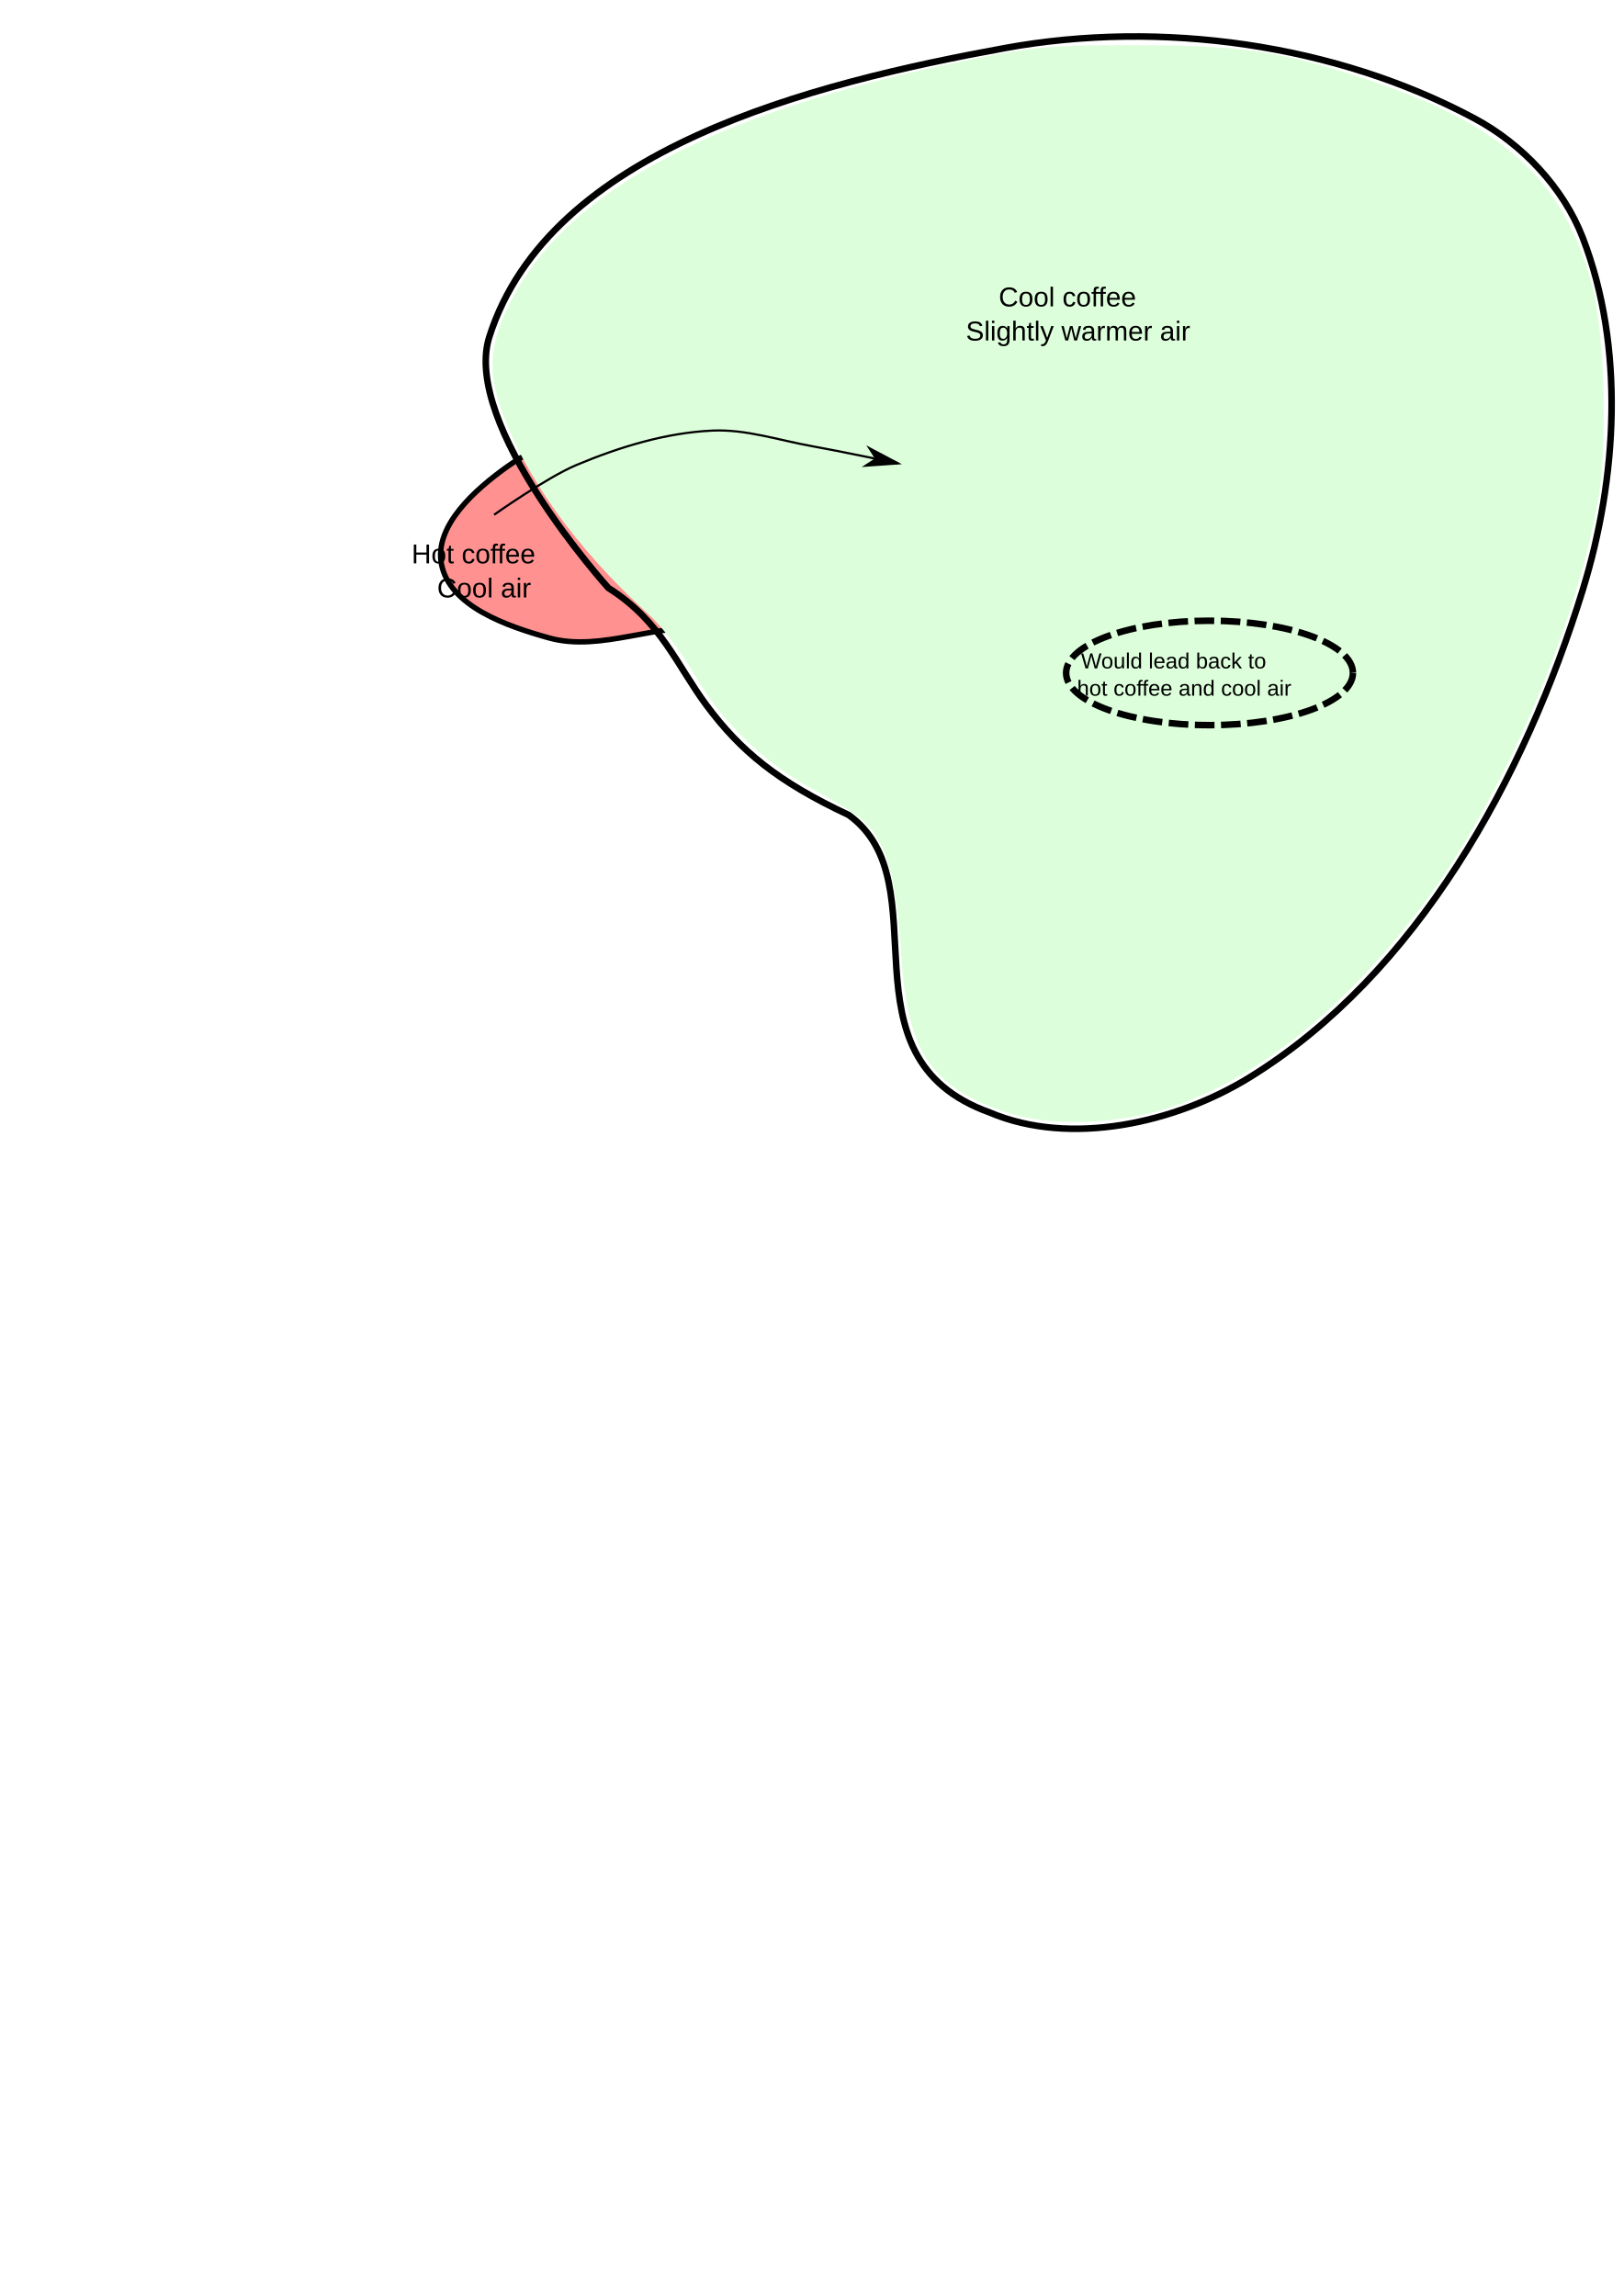
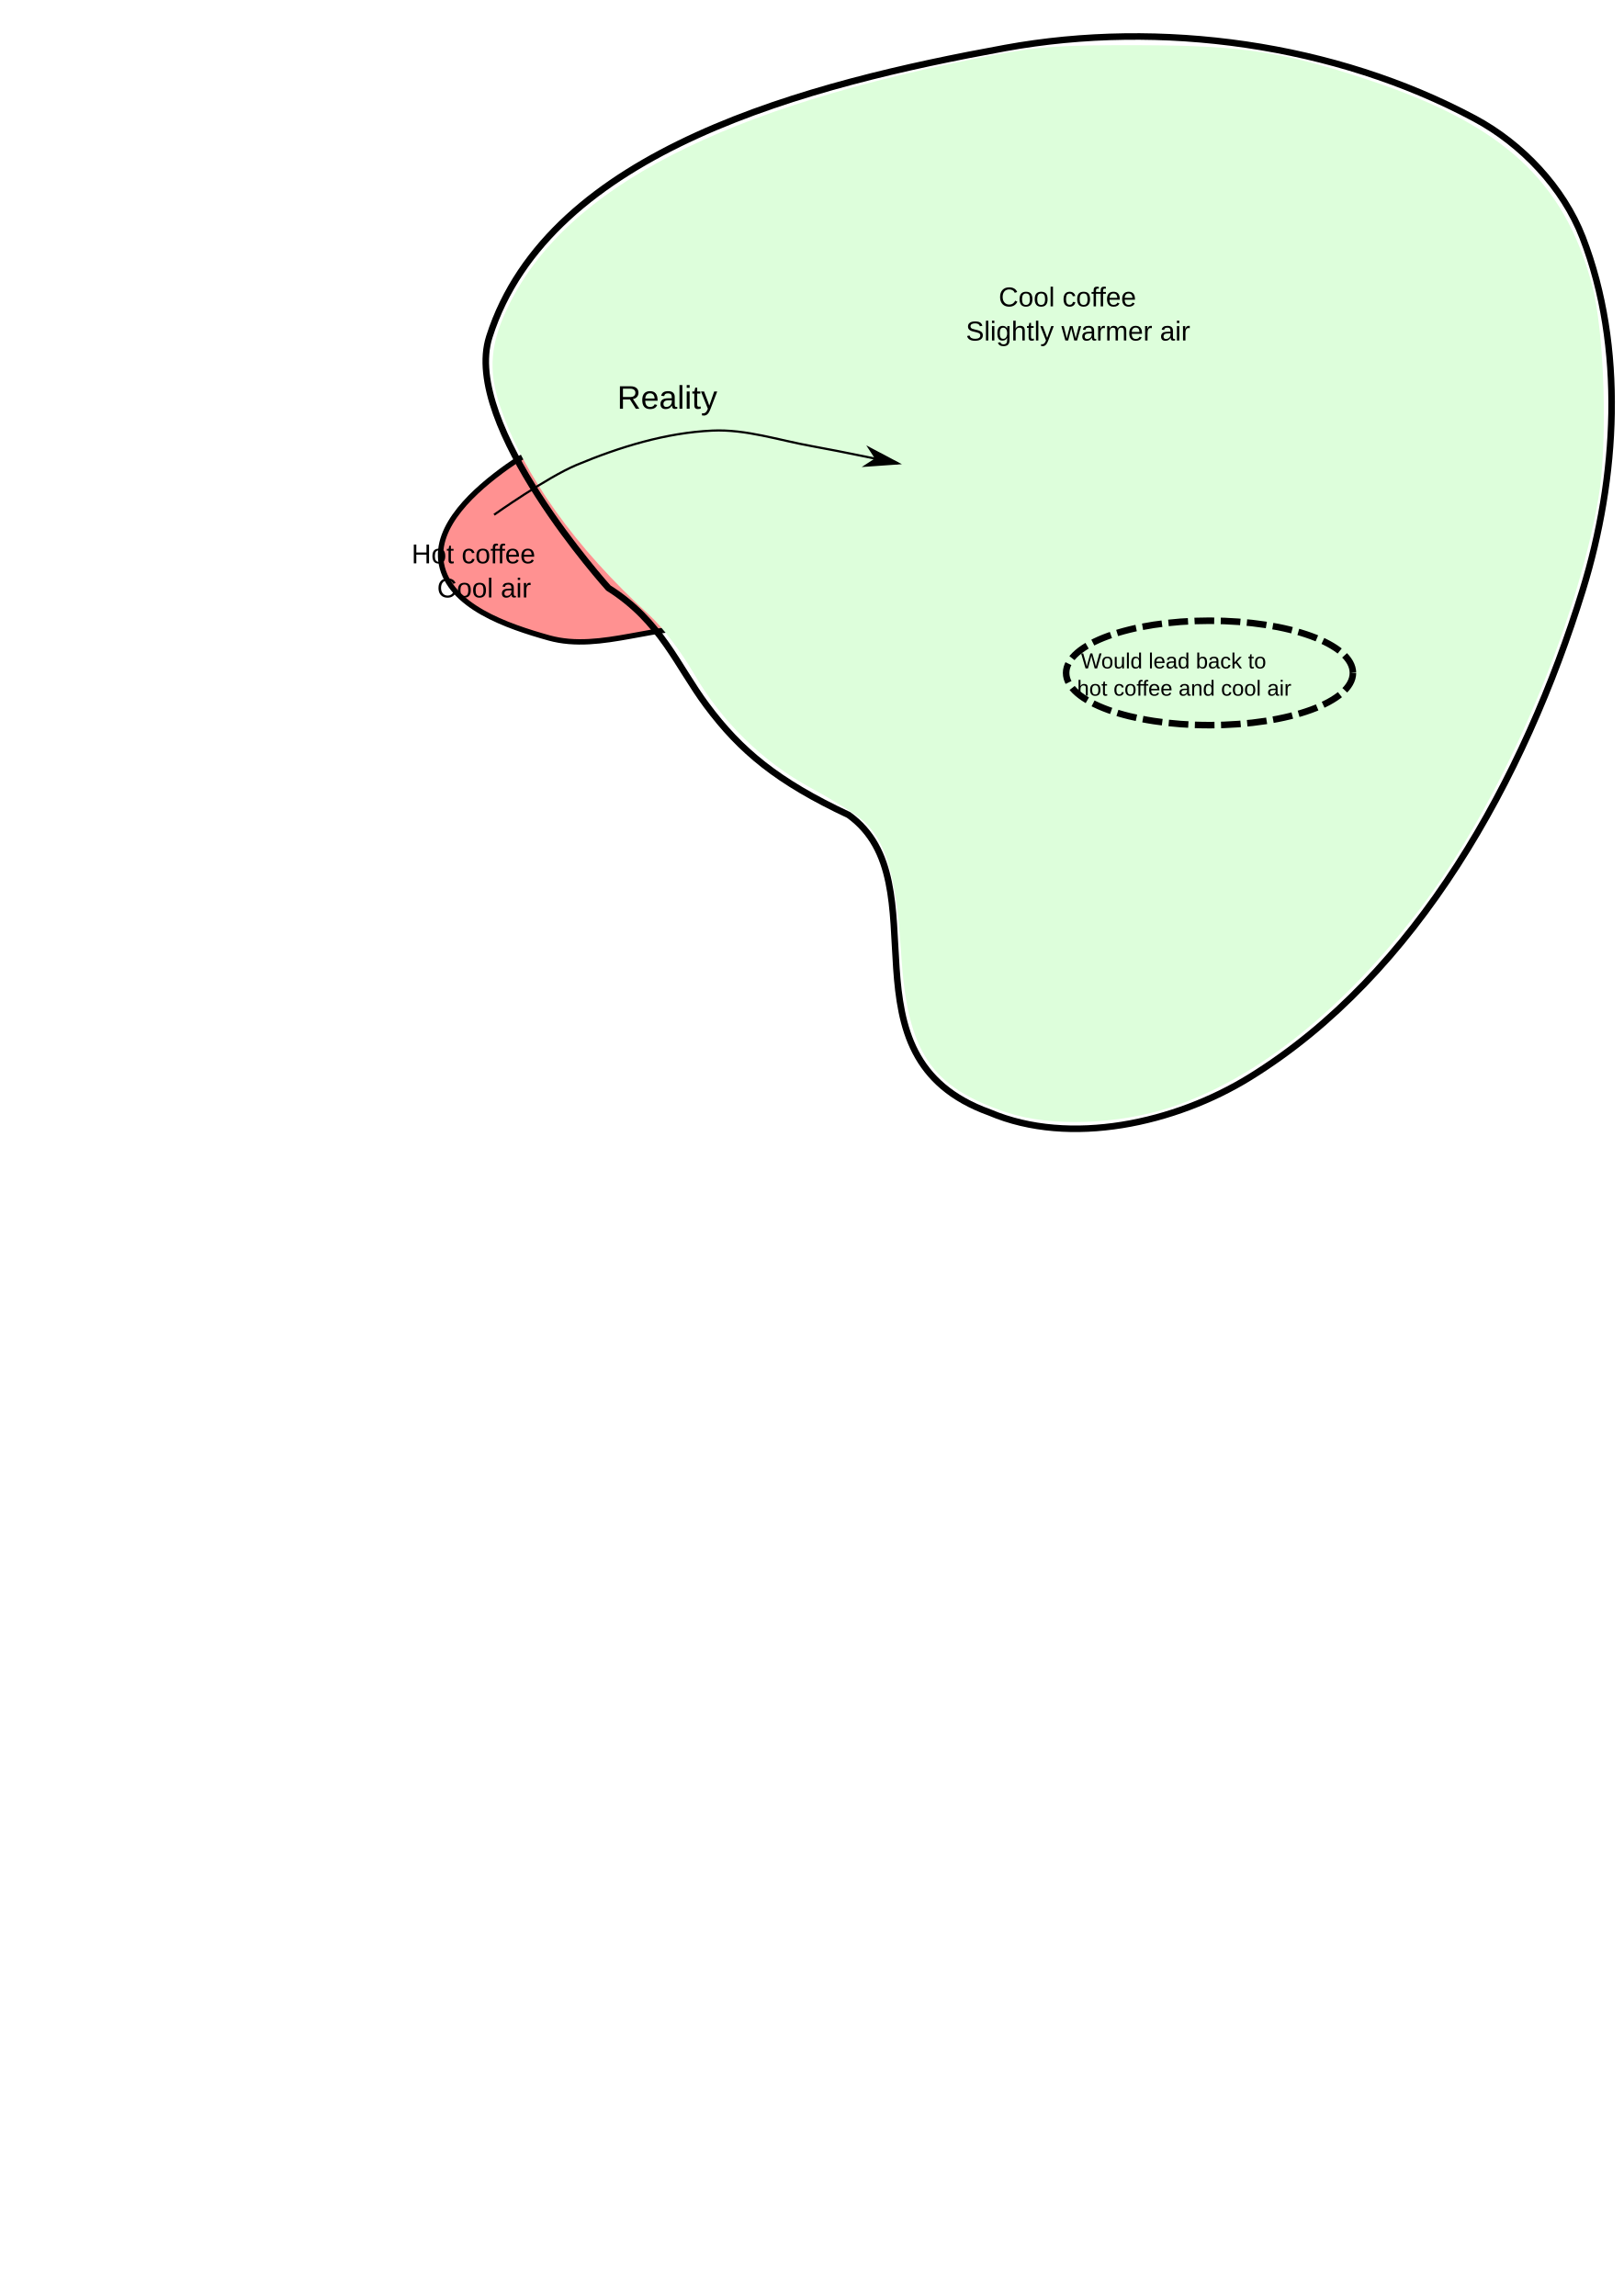
<svg xmlns="http://www.w3.org/2000/svg" width="210mm" height="297mm" viewBox="0 0 744.094 1052.362" id="svg2" version="1.1">
  <defs id="defs4">
    <marker orient="auto" refY="0.0" refX="0.0" id="Arrow1Lend" style="overflow:visible;">
      <path id="path4256" d="M 0.0,0.0 L 5.0,-5.0 L -12.5,0.0 L 5.0,5.0 L 0.0,0.0 z " style="fill-rule:evenodd;stroke:#000000;stroke-width:1pt;stroke-opacity:1;fill:#000000;fill-opacity:1" transform="scale(0.8) rotate(180) translate(12.5,0)" />
    </marker>
  </defs>
  <g id="layer1">
    <path style="fill:#ff9191;fill-opacity:1;fill-rule:evenodd;stroke:#000000;stroke-width:2.464;stroke-linecap:butt;stroke-linejoin:miter;stroke-miterlimit:4;stroke-dasharray:none;stroke-opacity:1" d="m 354.127,250.276 c 0,0 -10.33,-22.36 -19.188,-30.536 -11.733,-10.83 -26.593,-20.572 -42.546,-22.283 -20.659,-2.215 -43.236,4.447 -60.065,16.506 -14.616,10.473 -33.401,27.026 -30.033,44.566 3.729,19.418 29.997,28.453 49.22,33.837 24.118,6.755 50.244,-7.464 75.082,-4.127 23.266,3.126 45.609,32.41 66.739,22.283 7.441,-3.566 26.701,-14.784 8.342,-23.108 -19.45,-8.819 -36.912,-20.206 -47.552,-37.139 z" id="path4179" />
    <path style="fill:none;fill-rule:evenodd;stroke:#000000;stroke-width:3;stroke-linecap:butt;stroke-linejoin:miter;stroke-miterlimit:4;stroke-dasharray:none;stroke-opacity:1" d="m 278.802,269.494 c 0,0 -67.466,-74.695 -54.548,-115.157 C 251.717,68.315 371.8,38.228 460.63,22.007 531.975,8.978 611.852,20.102 675.792,54.331 c 21.646,11.588 40.654,31.643 49.497,54.548 19.404,50.259 15.906,110.151 0,161.624 -26.608,86.109 -75.844,175.899 -152.533,223.244 -34.118,21.063 -82.303,31.861 -119.198,16.162 -71.056,-25.526 -21.447,-105.216 -64.65,-136.371 -32.536,-15.268 -49.502,-29.248 -65.135,-50.263 -13.582,-18.258 -20.802,-38.547 -44.971,-53.782 z" id="path4185" />
    <path style="opacity:1;fill:#ddfedb;fill-opacity:1;stroke:#000000;stroke-width:0;stroke-miterlimit:4;stroke-dasharray:none;stroke-opacity:1" d="m 461.443,509.917 c -34.93,-11.671 -45.618,-27.647 -48.441,-72.408 -2.353,-37.308 -7.142,-53.107 -18.981,-62.61 -3.289,-2.64 -13.49,-8.889 -22.671,-13.886 -21.896,-11.919 -40.61,-30.287 -53.502,-52.512 -5.614,-9.677 -14.309,-21.122 -19.955,-26.264 -34.218,-31.166 -58.026,-64.429 -68.693,-95.977 -5.634,-16.664 -4.546,-29.155 4.059,-46.569 26.667,-53.971 98.171,-90.817 222.122,-114.461 20.639,-3.937 30.552,-4.608 66.67,-4.513 47.524,0.125 66.224,2.981 105.743,16.15 61.009,20.331 88.927,45.972 101.7,93.407 5.841,21.691 7.384,72.934 2.963,98.403 -10.437,60.123 -44.855,139.289 -81.593,187.675 -35.188,46.344 -74.744,77.953 -113.892,91.012 -24.506,8.174 -55.562,9.224 -75.529,2.552 z" id="path4206" />
    <text xml:space="preserve" style="color:#000000;font-style:normal;font-variant:normal;font-weight:normal;font-stretch:normal;font-size:17.5px;line-height:125%;font-family:'Liberation Sans';-inkscape-font-specification:'Liberation Sans';text-indent:0;text-align:start;text-decoration:none;text-decoration-line:none;text-decoration-style:solid;text-decoration-color:#000000;letter-spacing:0px;word-spacing:0px;text-transform:none;direction:ltr;block-progression:tb;writing-mode:lr-tb;baseline-shift:baseline;text-anchor:start;white-space:normal;clip-rule:nonzero;display:inline;overflow:visible;visibility:visible;opacity:1;isolation:auto;mix-blend-mode:normal;color-interpolation:sRGB;color-interpolation-filters:linearRGB;solid-color:#000000;solid-opacity:1;fill:#000000;fill-opacity:1;fill-rule:nonzero;stroke:none;stroke-width:1px;stroke-linecap:butt;stroke-linejoin:miter;stroke-miterlimit:4;stroke-dasharray:none;stroke-dashoffset:0;stroke-opacity:1;color-rendering:auto;image-rendering:auto;shape-rendering:auto;text-rendering:auto;enable-background:accumulate" x="233.996" y="258.2" id="text4218">
      <tspan id="tspan4220" x="233.996" y="258.2" style="font-size:12.5px;text-align:center;text-anchor:middle">Hot coffee</tspan>
      <tspan x="233.996" y="273.825" id="tspan4222" style="font-size:12.5px;text-align:center;text-anchor:middle">Cool air</tspan>
    </text>
    <text xml:space="preserve" style="color:#000000;font-style:normal;font-variant:normal;font-weight:normal;font-stretch:normal;font-size:17.5px;line-height:125%;font-family:'Liberation Sans';-inkscape-font-specification:'Liberation Sans';text-indent:0;text-align:start;text-decoration:none;text-decoration-line:none;text-decoration-style:solid;text-decoration-color:#000000;letter-spacing:0px;word-spacing:0px;text-transform:none;direction:ltr;block-progression:tb;writing-mode:lr-tb;baseline-shift:baseline;text-anchor:start;white-space:normal;clip-rule:nonzero;display:inline;overflow:visible;visibility:visible;opacity:1;isolation:auto;mix-blend-mode:normal;color-interpolation:sRGB;color-interpolation-filters:linearRGB;solid-color:#000000;solid-opacity:1;fill:#000000;fill-opacity:1;fill-rule:nonzero;stroke:none;stroke-width:1px;stroke-linecap:butt;stroke-linejoin:miter;stroke-miterlimit:4;stroke-dasharray:none;stroke-dashoffset:0;stroke-opacity:1;color-rendering:auto;image-rendering:auto;shape-rendering:auto;text-rendering:auto;enable-background:accumulate" x="506.197" y="140.44" id="text4218-3">
      <tspan x="506.197" y="140.44" id="tspan4222-5" style="font-size:12.5px;text-align:center;text-anchor:middle">Cool coffee</tspan>
      <tspan x="506.197" y="156.065" style="font-size:12.5px;text-align:center;text-anchor:middle" id="tspan4268">Slightly warmer air</tspan>
    </text>
    <ellipse style="opacity:1;fill:none;fill-opacity:1;stroke:#000000;stroke-width:3;stroke-miterlimit:4;stroke-dasharray:9, 3;stroke-opacity:1;stroke-dashoffset:0" id="path4151" cx="554.286" cy="308.434" rx="65.714" ry="23.929" />
    <path style="fill:none;fill-rule:evenodd;stroke:#000000;stroke-width:1px;stroke-linecap:butt;stroke-linejoin:miter;stroke-opacity:1;marker-end:url(#Arrow1Lend)" d="m 226.429,235.934 c 0,0 24.254,-17.179 37.857,-22.857 19.717,-8.231 40.799,-14.724 62.143,-15.714 15.406,-0.714 30.53,4.439 45.714,7.143 13.148,2.341 39.286,7.857 39.286,7.857" id="path4247" />
    <text xml:space="preserve" style="color:#000000;font-style:normal;font-variant:normal;font-weight:normal;font-stretch:normal;font-size:17.5px;line-height:125%;font-family:'Liberation Sans';-inkscape-font-specification:'Liberation Sans';text-indent:0;text-align:start;text-decoration:none;text-decoration-line:none;text-decoration-style:solid;text-decoration-color:#000000;letter-spacing:0px;word-spacing:0px;text-transform:none;direction:ltr;block-progression:tb;writing-mode:lr-tb;baseline-shift:baseline;text-anchor:start;white-space:normal;clip-rule:nonzero;display:inline;overflow:visible;visibility:visible;opacity:1;isolation:auto;mix-blend-mode:normal;color-interpolation:sRGB;color-interpolation-filters:linearRGB;solid-color:#000000;solid-opacity:1;fill:#000000;fill-opacity:1;fill-rule:nonzero;stroke:none;stroke-width:1px;stroke-linecap:butt;stroke-linejoin:miter;stroke-miterlimit:4;stroke-dasharray:none;stroke-dashoffset:0;stroke-opacity:1;color-rendering:auto;image-rendering:auto;shape-rendering:auto;text-rendering:auto;enable-background:accumulate" x="554.848" y="306.362" id="text4165">
      <tspan id="tspan4167" x="554.848" y="306.362" style="font-size:10px;text-align:center;text-anchor:middle">Would lead back to</tspan>
      <tspan x="554.848" y="318.862" id="tspan4169" style="font-size:10px;text-align:center;text-anchor:middle">hot coffee and cool air</tspan>
    </text>
+     <text xml:space="preserve" style="color:#000000;font-style:normal;font-variant:normal;font-weight:normal;font-stretch:normal;font-size:17.5px;line-height:125%;font-family:'Liberation Sans';-inkscape-font-specification:'Liberation Sans';text-indent:0;text-align:start;text-decoration:none;text-decoration-line:none;text-decoration-style:solid;text-decoration-color:#000000;letter-spacing:0px;word-spacing:0px;text-transform:none;direction:ltr;block-progression:tb;writing-mode:lr-tb;baseline-shift:baseline;text-anchor:start;white-space:normal;clip-rule:nonzero;display:inline;overflow:visible;visibility:visible;opacity:1;isolation:auto;mix-blend-mode:normal;color-interpolation:sRGB;color-interpolation-filters:linearRGB;solid-color:#000000;solid-opacity:1;fill:#000000;fill-opacity:1;fill-rule:nonzero;stroke:none;stroke-width:1px;stroke-linecap:butt;stroke-linejoin:miter;stroke-miterlimit:4;stroke-dasharray:none;stroke-dashoffset:0;stroke-opacity:1;color-rendering:auto;image-rendering:auto;shape-rendering:auto;text-rendering:auto;enable-background:accumulate" x="282.857" y="187.362" id="text4155">
+       <tspan id="tspan4157" x="282.857" y="187.362" style="font-size:15px">Reality</tspan>
+     </text>
  </g>
</svg>
